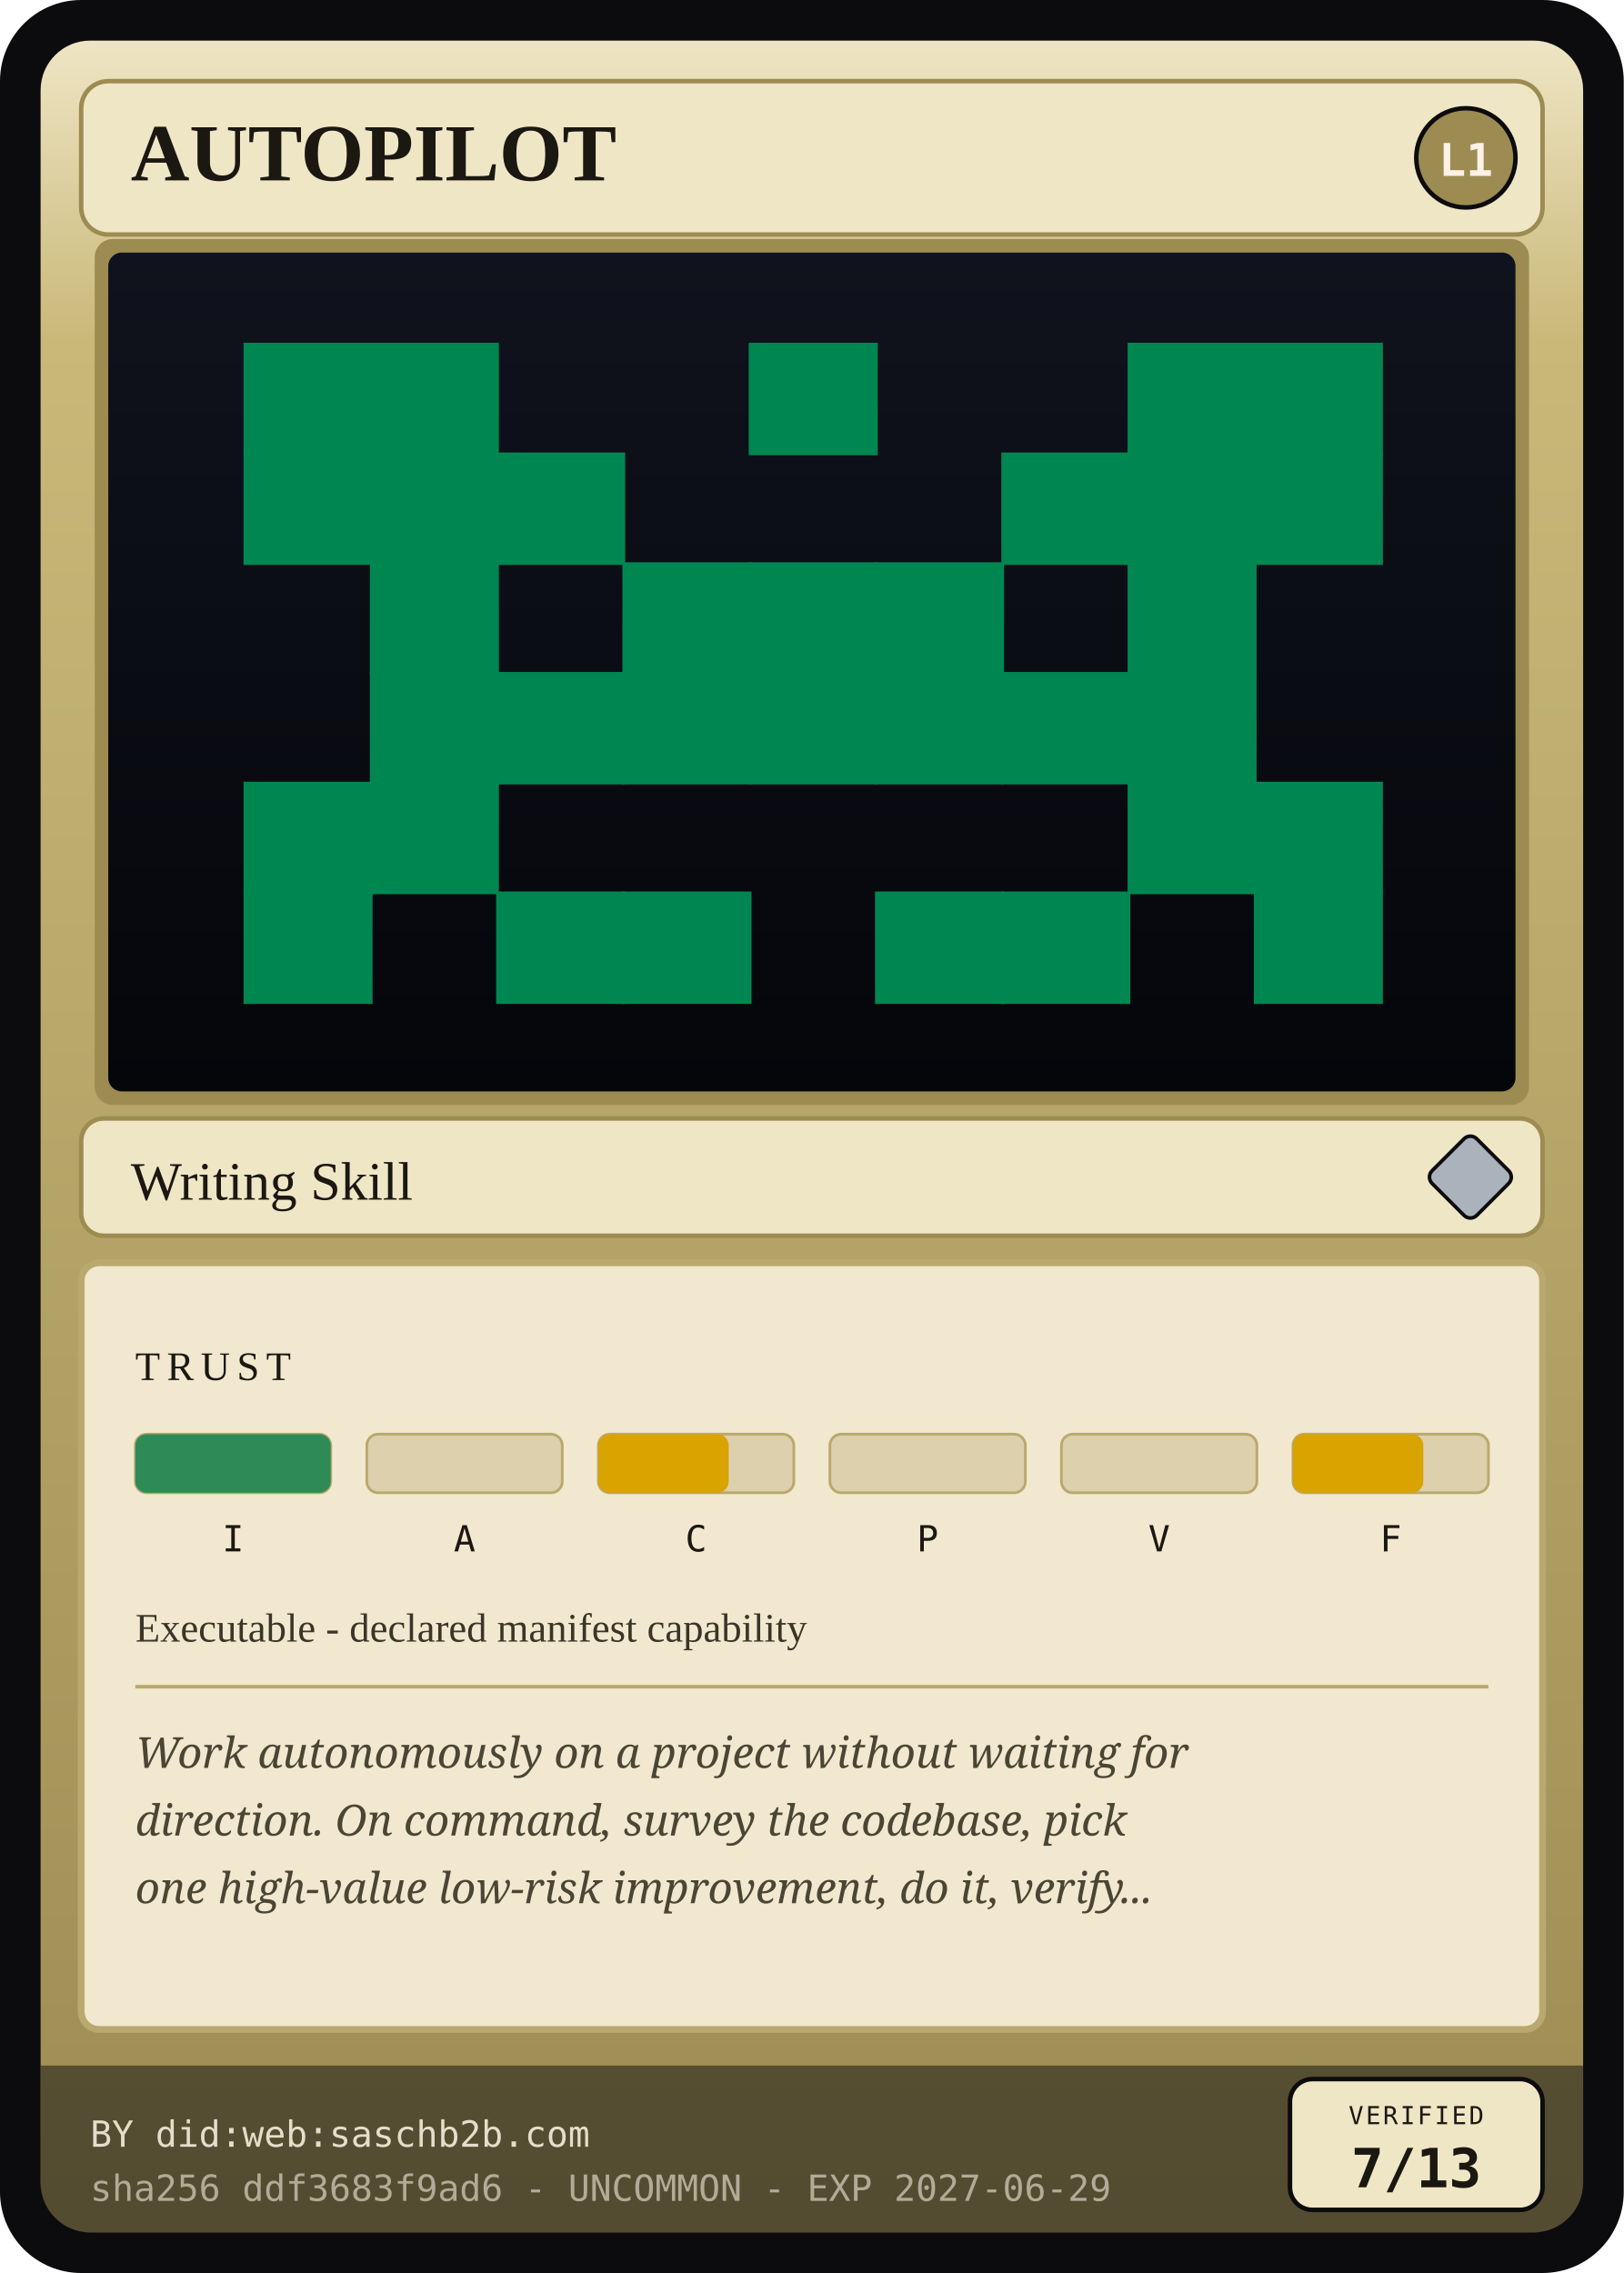
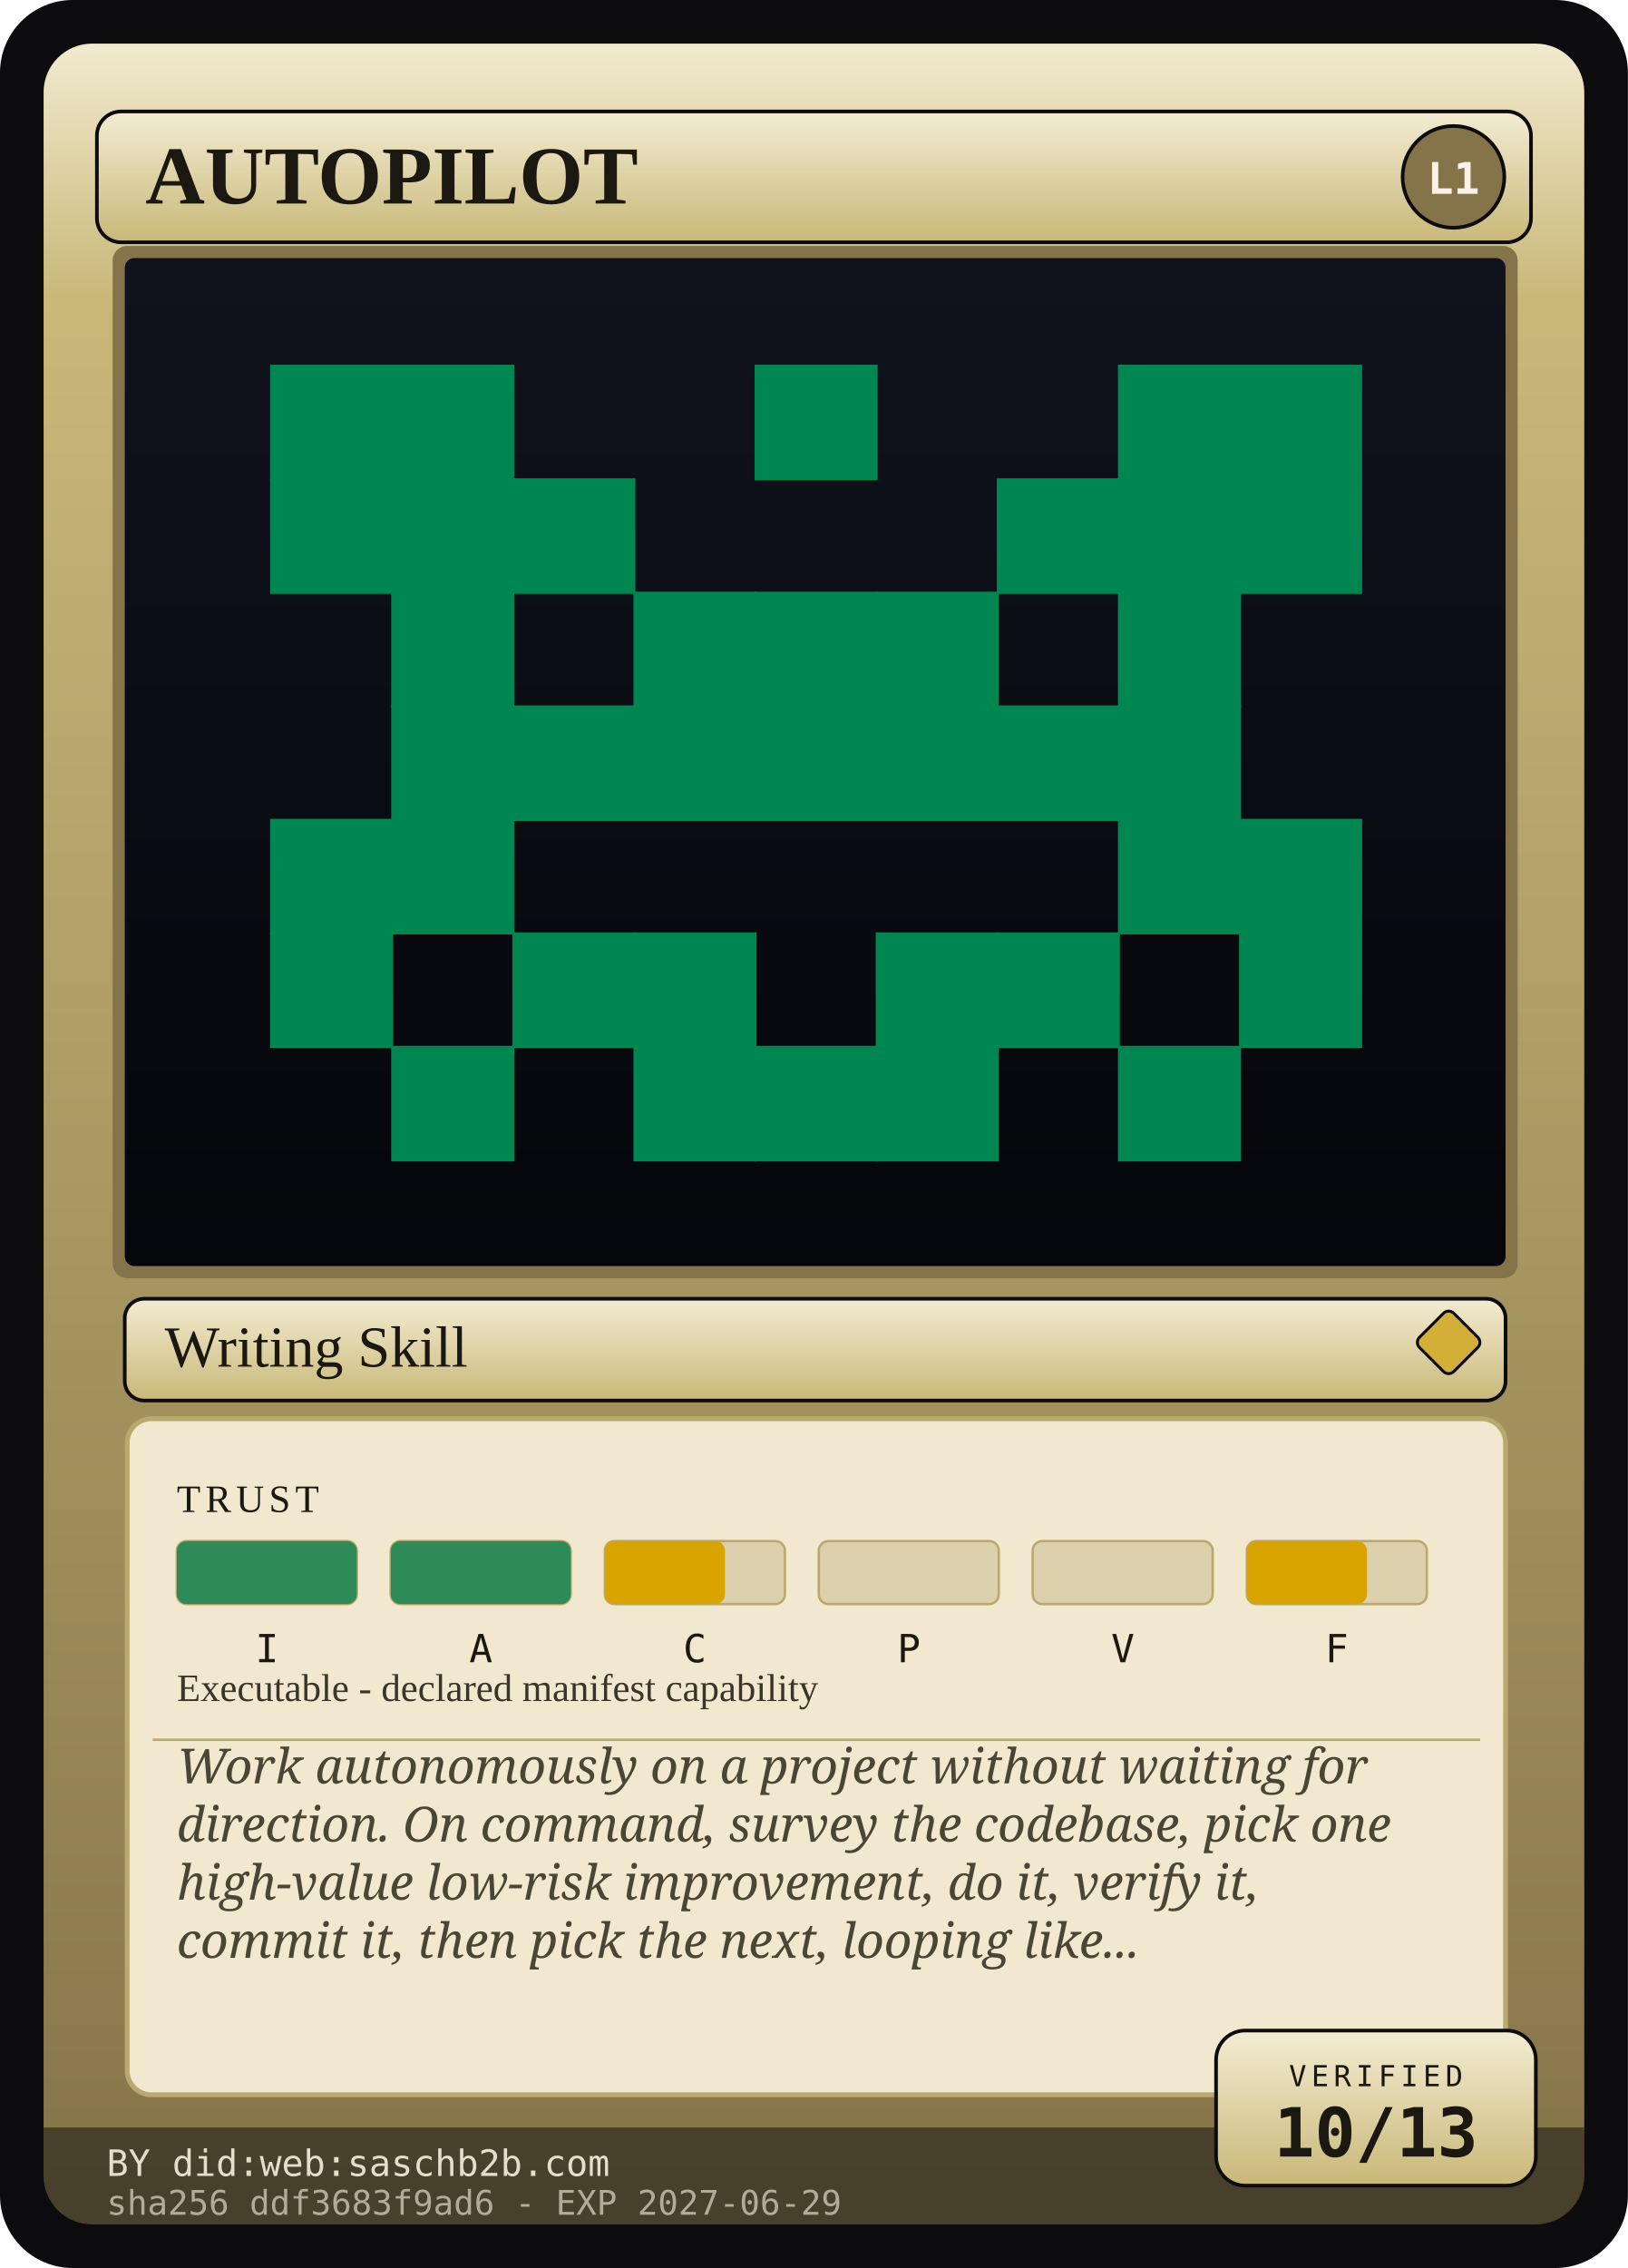
- <svg xmlns="http://www.w3.org/2000/svg" width="360" height="504" viewBox="0 0 360 504" font-family="Georgia,'Times New Roman',serif">
+ <svg xmlns="http://www.w3.org/2000/svg" width="672" height="936" viewBox="0 0 672 936" font-family="Georgia,'Times New Roman',serif">
  <defs>
    <linearGradient id="frame" x1="0" y1="0" x2="0" y2="1">
-       <stop offset="0" stop-color="#efe6c6" />
-       <stop offset="0.14" stop-color="#c9b878" />
-       <stop offset="1" stop-color="#9c8c52" />
+       <stop offset="0" stop-color="#f3ecd2" />
+       <stop offset="0.12" stop-color="#c9b878" />
+       <stop offset="1" stop-color="#857349" />
+     </linearGradient>
+     <linearGradient id="plate" x1="0" y1="0" x2="0" y2="1">
+       <stop offset="0" stop-color="#f3ecd2" />
+       <stop offset="1" stop-color="#c9b878" />
    </linearGradient>
    <linearGradient id="art" x1="0" y1="0" x2="0" y2="1">
      <stop offset="0" stop-color="#10131d" />
      <stop offset="1" stop-color="#05060a" />
    </linearGradient>
    <clipPath id="scr">
-       <rect x="24" y="56" width="312" height="186" rx="3" />
+       <rect x="51.5" y="106.5" width="570" height="416" rx="4" />
    </clipPath>
  </defs>
-   <rect x="0" y="0" width="360" height="504" rx="18" fill="#0c0b0e" />
-   <rect x="9" y="9" width="342" height="486" rx="11" fill="url(#frame)" />
-   <rect x="18" y="18" width="324" height="34" rx="6" fill="#efe6c6" stroke="#9c8c52" stroke-width="1" />
-   <text x="29" y="40" font-size="18" font-weight="bold" fill="#1b1812">AUTOPILOT</text>
-   <circle cx="325" cy="35" r="11" fill="#9c8c52" stroke="#0c0b0e" stroke-width="1" />
-   <text x="325" y="39" font-size="10" font-weight="bold" fill="#fff1e8" text-anchor="middle" font-family="ui-monospace,monospace">L1</text>
-   <rect x="21" y="53" width="318" height="192" rx="4" fill="#9c8c52" />
+   <rect x="0" y="0" width="672" height="936" rx="30" fill="#0c0b0e" />
+   <rect x="18" y="18" width="636" height="900" rx="20" fill="url(#frame)" />
+   <rect x="40" y="46" width="592" height="54" rx="10" fill="url(#plate)" stroke="#0c0b0e" stroke-width="1.5" />
+   <text x="60" y="84" font-size="34" font-weight="bold" fill="#1b1812">AUTOPILOT</text>
+   <circle cx="600" cy="73" r="21" fill="#857349" stroke="#0c0b0e" stroke-width="1.5" />
+   <text x="600" y="80" font-size="18" font-weight="bold" fill="#fff1e8" text-anchor="middle" font-family="ui-monospace,monospace">L1</text>
+   <rect x="46.5" y="101.5" width="580" height="426" rx="6" fill="#857349" />
  <g clip-path="url(#scr)">
-     <rect x="24" y="56" width="312" height="186" fill="url(#art)" />
-     <rect x="54.00" y="76.00" width="28.60" height="24.93" fill="#008751" />
-     <rect x="278.00" y="76.00" width="28.60" height="24.93" fill="#008751" />
-     <rect x="82.00" y="76.00" width="28.60" height="24.93" fill="#008751" />
-     <rect x="250.00" y="76.00" width="28.60" height="24.93" fill="#008751" />
-     <rect x="166.00" y="76.00" width="28.60" height="24.93" fill="#008751" />
-     <rect x="54.00" y="100.33" width="28.60" height="24.93" fill="#008751" />
-     <rect x="278.00" y="100.33" width="28.60" height="24.93" fill="#008751" />
-     <rect x="82.00" y="100.33" width="28.60" height="24.93" fill="#008751" />
-     <rect x="250.00" y="100.33" width="28.60" height="24.93" fill="#008751" />
-     <rect x="110.00" y="100.33" width="28.60" height="24.93" fill="#008751" />
-     <rect x="222.00" y="100.33" width="28.60" height="24.93" fill="#008751" />
-     <rect x="82.00" y="124.67" width="28.60" height="24.93" fill="#008751" />
-     <rect x="250.00" y="124.67" width="28.60" height="24.93" fill="#008751" />
-     <rect x="138.00" y="124.67" width="28.60" height="24.93" fill="#008751" />
-     <rect x="194.00" y="124.67" width="28.60" height="24.93" fill="#008751" />
-     <rect x="166.00" y="124.67" width="28.60" height="24.93" fill="#008751" />
-     <rect x="82.00" y="149.00" width="28.60" height="24.93" fill="#008751" />
-     <rect x="250.00" y="149.00" width="28.60" height="24.93" fill="#008751" />
-     <rect x="110.00" y="149.00" width="28.60" height="24.93" fill="#008751" />
-     <rect x="222.00" y="149.00" width="28.60" height="24.93" fill="#008751" />
-     <rect x="138.00" y="149.00" width="28.60" height="24.93" fill="#008751" />
-     <rect x="194.00" y="149.00" width="28.60" height="24.93" fill="#008751" />
-     <rect x="166.00" y="149.00" width="28.60" height="24.93" fill="#008751" />
-     <rect x="54.00" y="173.33" width="28.60" height="24.93" fill="#008751" />
-     <rect x="278.00" y="173.33" width="28.60" height="24.93" fill="#008751" />
-     <rect x="82.00" y="173.33" width="28.60" height="24.93" fill="#008751" />
-     <rect x="250.00" y="173.33" width="28.60" height="24.93" fill="#008751" />
-     <rect x="54.00" y="197.67" width="28.60" height="24.93" fill="#008751" />
-     <rect x="278.00" y="197.67" width="28.60" height="24.93" fill="#008751" />
-     <rect x="110.00" y="197.67" width="28.60" height="24.93" fill="#008751" />
-     <rect x="222.00" y="197.67" width="28.60" height="24.93" fill="#008751" />
-     <rect x="138.00" y="197.67" width="28.60" height="24.93" fill="#008751" />
-     <rect x="194.00" y="197.67" width="28.60" height="24.93" fill="#008751" />
+     <rect x="51.5" y="106.5" width="570" height="416" fill="url(#art)" />
+     <rect x="111.5" y="150.5" width="50.8" height="47.7" fill="#008751" />
+     <rect x="511.5" y="150.5" width="50.8" height="47.7" fill="#008751" />
+     <rect x="161.5" y="150.5" width="50.8" height="47.7" fill="#008751" />
+     <rect x="461.5" y="150.5" width="50.8" height="47.7" fill="#008751" />
+     <rect x="311.5" y="150.5" width="50.8" height="47.7" fill="#008751" />
+     <rect x="111.5" y="197.4" width="50.8" height="47.7" fill="#008751" />
+     <rect x="511.5" y="197.4" width="50.8" height="47.7" fill="#008751" />
+     <rect x="161.5" y="197.4" width="50.8" height="47.7" fill="#008751" />
+     <rect x="461.5" y="197.4" width="50.8" height="47.7" fill="#008751" />
+     <rect x="211.5" y="197.4" width="50.8" height="47.7" fill="#008751" />
+     <rect x="411.5" y="197.4" width="50.8" height="47.7" fill="#008751" />
+     <rect x="161.5" y="244.2" width="50.8" height="47.7" fill="#008751" />
+     <rect x="461.5" y="244.2" width="50.8" height="47.7" fill="#008751" />
+     <rect x="261.5" y="244.2" width="50.8" height="47.7" fill="#008751" />
+     <rect x="361.5" y="244.2" width="50.8" height="47.7" fill="#008751" />
+     <rect x="311.5" y="244.2" width="50.8" height="47.7" fill="#008751" />
+     <rect x="161.5" y="291.1" width="50.8" height="47.7" fill="#008751" />
+     <rect x="461.5" y="291.1" width="50.8" height="47.7" fill="#008751" />
+     <rect x="211.5" y="291.1" width="50.8" height="47.7" fill="#008751" />
+     <rect x="411.5" y="291.1" width="50.8" height="47.7" fill="#008751" />
+     <rect x="261.5" y="291.1" width="50.8" height="47.7" fill="#008751" />
+     <rect x="361.5" y="291.1" width="50.8" height="47.7" fill="#008751" />
+     <rect x="311.5" y="291.1" width="50.8" height="47.7" fill="#008751" />
+     <rect x="111.5" y="337.9" width="50.8" height="47.7" fill="#008751" />
+     <rect x="511.5" y="337.9" width="50.8" height="47.7" fill="#008751" />
+     <rect x="161.5" y="337.9" width="50.8" height="47.7" fill="#008751" />
+     <rect x="461.5" y="337.9" width="50.8" height="47.7" fill="#008751" />
+     <rect x="111.5" y="384.8" width="50.8" height="47.7" fill="#008751" />
+     <rect x="511.5" y="384.8" width="50.8" height="47.7" fill="#008751" />
+     <rect x="211.5" y="384.8" width="50.8" height="47.7" fill="#008751" />
+     <rect x="411.5" y="384.8" width="50.8" height="47.7" fill="#008751" />
+     <rect x="261.5" y="384.8" width="50.8" height="47.7" fill="#008751" />
+     <rect x="361.5" y="384.8" width="50.8" height="47.7" fill="#008751" />
+     <rect x="161.5" y="431.6" width="50.8" height="47.7" fill="#008751" />
+     <rect x="461.5" y="431.6" width="50.8" height="47.7" fill="#008751" />
+     <rect x="261.5" y="431.6" width="50.8" height="47.7" fill="#008751" />
+     <rect x="361.5" y="431.6" width="50.8" height="47.7" fill="#008751" />
+     <rect x="311.5" y="431.6" width="50.8" height="47.7" fill="#008751" />
  </g>
-   <rect x="18" y="248" width="324" height="26" rx="5" fill="#efe6c6" stroke="#9c8c52" stroke-width="1" />
-   <text x="29" y="266" font-size="12" fill="#1b1812">Writing Skill</text>
-   <rect x="319" y="254" width="14" height="14" rx="2" transform="rotate(45 326 261)" fill="#aab2bb" stroke="#0c0b0e" stroke-width="0.8" />
-   <rect x="18" y="280" width="324" height="170" rx="4" fill="#f1e8cf" stroke="#b9a96e" stroke-width="1.5" />
-   <text x="30" y="306" font-size="9" letter-spacing="1.5" fill="#1b1812">TRUST</text>
-   <rect x="30.00" y="318" width="43.33" height="13" rx="2.5" fill="#ddd0ad" stroke="#b9a96e" stroke-width="0.6" />
-   <rect x="30.00" y="318" width="43.33" height="13" rx="2.5" fill="#2e8b57" />
-   <text x="51.67" y="344" font-size="8" fill="#1b1812" text-anchor="middle" font-family="ui-monospace,monospace">I</text>
-   <rect x="81.33" y="318" width="43.33" height="13" rx="2.5" fill="#ddd0ad" stroke="#b9a96e" stroke-width="0.6" />
-   <rect x="81.33" y="318" width="0.00" height="13" rx="2.5" fill="#8a8378" />
-   <text x="103.00" y="344" font-size="8" fill="#1b1812" text-anchor="middle" font-family="ui-monospace,monospace">A</text>
-   <rect x="132.67" y="318" width="43.33" height="13" rx="2.5" fill="#ddd0ad" stroke="#b9a96e" stroke-width="0.6" />
-   <rect x="132.67" y="318" width="28.89" height="13" rx="2.5" fill="#d9a300" />
-   <text x="154.33" y="344" font-size="8" fill="#1b1812" text-anchor="middle" font-family="ui-monospace,monospace">C</text>
-   <rect x="184.00" y="318" width="43.33" height="13" rx="2.5" fill="#ddd0ad" stroke="#b9a96e" stroke-width="0.6" />
-   <rect x="184.00" y="318" width="0.00" height="13" rx="2.5" fill="#8a8378" />
-   <text x="205.67" y="344" font-size="8" fill="#1b1812" text-anchor="middle" font-family="ui-monospace,monospace">P</text>
-   <rect x="235.33" y="318" width="43.33" height="13" rx="2.5" fill="#ddd0ad" stroke="#b9a96e" stroke-width="0.6" />
-   <rect x="235.33" y="318" width="0.00" height="13" rx="2.5" fill="#8a8378" />
-   <text x="257.00" y="344" font-size="8" fill="#1b1812" text-anchor="middle" font-family="ui-monospace,monospace">V</text>
-   <rect x="286.67" y="318" width="43.33" height="13" rx="2.5" fill="#ddd0ad" stroke="#b9a96e" stroke-width="0.6" />
-   <rect x="286.67" y="318" width="28.89" height="13" rx="2.5" fill="#d9a300" />
-   <text x="308.33" y="344" font-size="8" fill="#1b1812" text-anchor="middle" font-family="ui-monospace,monospace">F</text>
-   <text x="30" y="364" font-size="9" fill="#3a3528">Executable - declared manifest capability</text>
-   <line x1="30" y1="374" x2="330" y2="374" stroke="#b9a96e" stroke-width="0.8" />
-   <text x="30" y="392" font-size="9.5" font-style="italic" fill="#4a4534" font-family="Georgia,serif">Work autonomously on a project without waiting for</text>
-   <text x="30" y="407" font-size="9.5" font-style="italic" fill="#4a4534" font-family="Georgia,serif">direction. On command, survey the codebase, pick</text>
-   <text x="30" y="422" font-size="9.5" font-style="italic" fill="#4a4534" font-family="Georgia,serif">one high-value low-risk improvement, do it, verify...</text>
-   <rect x="9" y="458" width="342" height="37" rx="0" fill="#0c0b0e" opacity="0.5" />
-   <text x="20" y="476" font-size="8" fill="#e6ddca" font-family="ui-monospace,monospace">BY did:web:saschb2b.com</text>
-   <text x="20" y="488" font-size="8" fill="#b3ab98" font-family="ui-monospace,monospace">sha256 ddf3683f9ad6 - UNCOMMON - EXP 2027-06-29</text>
-   <rect x="286" y="461" width="56" height="29" rx="5" fill="#efe6c6" stroke="#0c0b0e" stroke-width="1" />
-   <text x="314" y="471" font-size="5.5" letter-spacing="0.5" fill="#1b1812" text-anchor="middle" font-family="ui-monospace,monospace">VERIFIED</text>
-   <text x="314" y="485" font-size="12" font-weight="bold" fill="#1b1812" text-anchor="middle" font-family="ui-monospace,monospace">7/13</text>
+   <rect x="51.5" y="536" width="570" height="42" rx="8" fill="url(#plate)" stroke="#0c0b0e" stroke-width="1.5" />
+   <text x="68" y="564" font-size="24" fill="#1b1812">Writing Skill</text>
+   <rect x="588" y="544" width="20" height="20" rx="3" transform="rotate(45 598 554)" fill="#d4af37" stroke="#0c0b0e" stroke-width="1.2" />
+   <rect x="52.5" y="585.5" width="569" height="279" rx="10" fill="#f1e8cf" stroke="#b9a96e" stroke-width="2" />
+   <text x="73" y="624" font-size="16" letter-spacing="2" fill="#1b1812">TRUST</text>
+   <rect x="73.0" y="636" width="74.3" height="26" rx="4" fill="#ddd0ad" stroke="#b9a96e" stroke-width="1" />
+   <rect x="73.0" y="636" width="74.3" height="26" rx="4" fill="#2e8b57" />
+   <text x="110.2" y="686" font-size="16" fill="#1b1812" text-anchor="middle" font-family="ui-monospace,monospace">I</text>
+   <rect x="161.3" y="636" width="74.3" height="26" rx="4" fill="#ddd0ad" stroke="#b9a96e" stroke-width="1" />
+   <rect x="161.3" y="636" width="74.3" height="26" rx="4" fill="#2e8b57" />
+   <text x="198.5" y="686" font-size="16" fill="#1b1812" text-anchor="middle" font-family="ui-monospace,monospace">A</text>
+   <rect x="249.7" y="636" width="74.3" height="26" rx="4" fill="#ddd0ad" stroke="#b9a96e" stroke-width="1" />
+   <rect x="249.7" y="636" width="49.6" height="26" rx="4" fill="#d9a300" />
+   <text x="286.8" y="686" font-size="16" fill="#1b1812" text-anchor="middle" font-family="ui-monospace,monospace">C</text>
+   <rect x="338.0" y="636" width="74.3" height="26" rx="4" fill="#ddd0ad" stroke="#b9a96e" stroke-width="1" />
+   <rect x="338.0" y="636" width="0.0" height="26" rx="4" fill="#8a8378" />
+   <text x="375.2" y="686" font-size="16" fill="#1b1812" text-anchor="middle" font-family="ui-monospace,monospace">P</text>
+   <rect x="426.3" y="636" width="74.3" height="26" rx="4" fill="#ddd0ad" stroke="#b9a96e" stroke-width="1" />
+   <rect x="426.3" y="636" width="0.0" height="26" rx="4" fill="#8a8378" />
+   <text x="463.5" y="686" font-size="16" fill="#1b1812" text-anchor="middle" font-family="ui-monospace,monospace">V</text>
+   <rect x="514.7" y="636" width="74.3" height="26" rx="4" fill="#ddd0ad" stroke="#b9a96e" stroke-width="1" />
+   <rect x="514.7" y="636" width="49.6" height="26" rx="4" fill="#d9a300" />
+   <text x="551.8" y="686" font-size="16" fill="#1b1812" text-anchor="middle" font-family="ui-monospace,monospace">F</text>
+   <text x="73" y="702" font-size="16" fill="#3a3528">Executable - declared manifest capability</text>
+   <line x1="63" y1="718" x2="611" y2="718" stroke="#b9a96e" stroke-width="1" />
+   <text x="73" y="736" font-size="20" font-style="italic" fill="#4a4534" font-family="Georgia,serif">Work autonomously on a project without waiting for</text>
+   <text x="73" y="760" font-size="20" font-style="italic" fill="#4a4534" font-family="Georgia,serif">direction. On command, survey the codebase, pick one</text>
+   <text x="73" y="784" font-size="20" font-style="italic" fill="#4a4534" font-family="Georgia,serif">high-value low-risk improvement, do it, verify it,</text>
+   <text x="73" y="808" font-size="20" font-style="italic" fill="#4a4534" font-family="Georgia,serif">commit it, then pick the next, looping like...</text>
+   <rect x="18" y="878" width="636" height="40" fill="#0c0b0e" opacity="0.5" />
+   <text x="44" y="898" font-size="15" fill="#e6ddca" font-family="ui-monospace,monospace">BY did:web:saschb2b.com</text>
+   <text x="44" y="914" font-size="14" fill="#b3ab98" font-family="ui-monospace,monospace">sha256 ddf3683f9ad6 - EXP 2027-06-29</text>
+   <rect x="502" y="838" width="132" height="64" rx="12" fill="url(#plate)" stroke="#0c0b0e" stroke-width="1.5" />
+   <text x="568" y="861" font-size="12" letter-spacing="2" fill="#1b1812" text-anchor="middle" font-family="ui-monospace,monospace">VERIFIED</text>
+   <text x="568" y="890" font-size="28" font-weight="bold" fill="#1b1812" text-anchor="middle" font-family="ui-monospace,monospace">10/13</text>
</svg>
